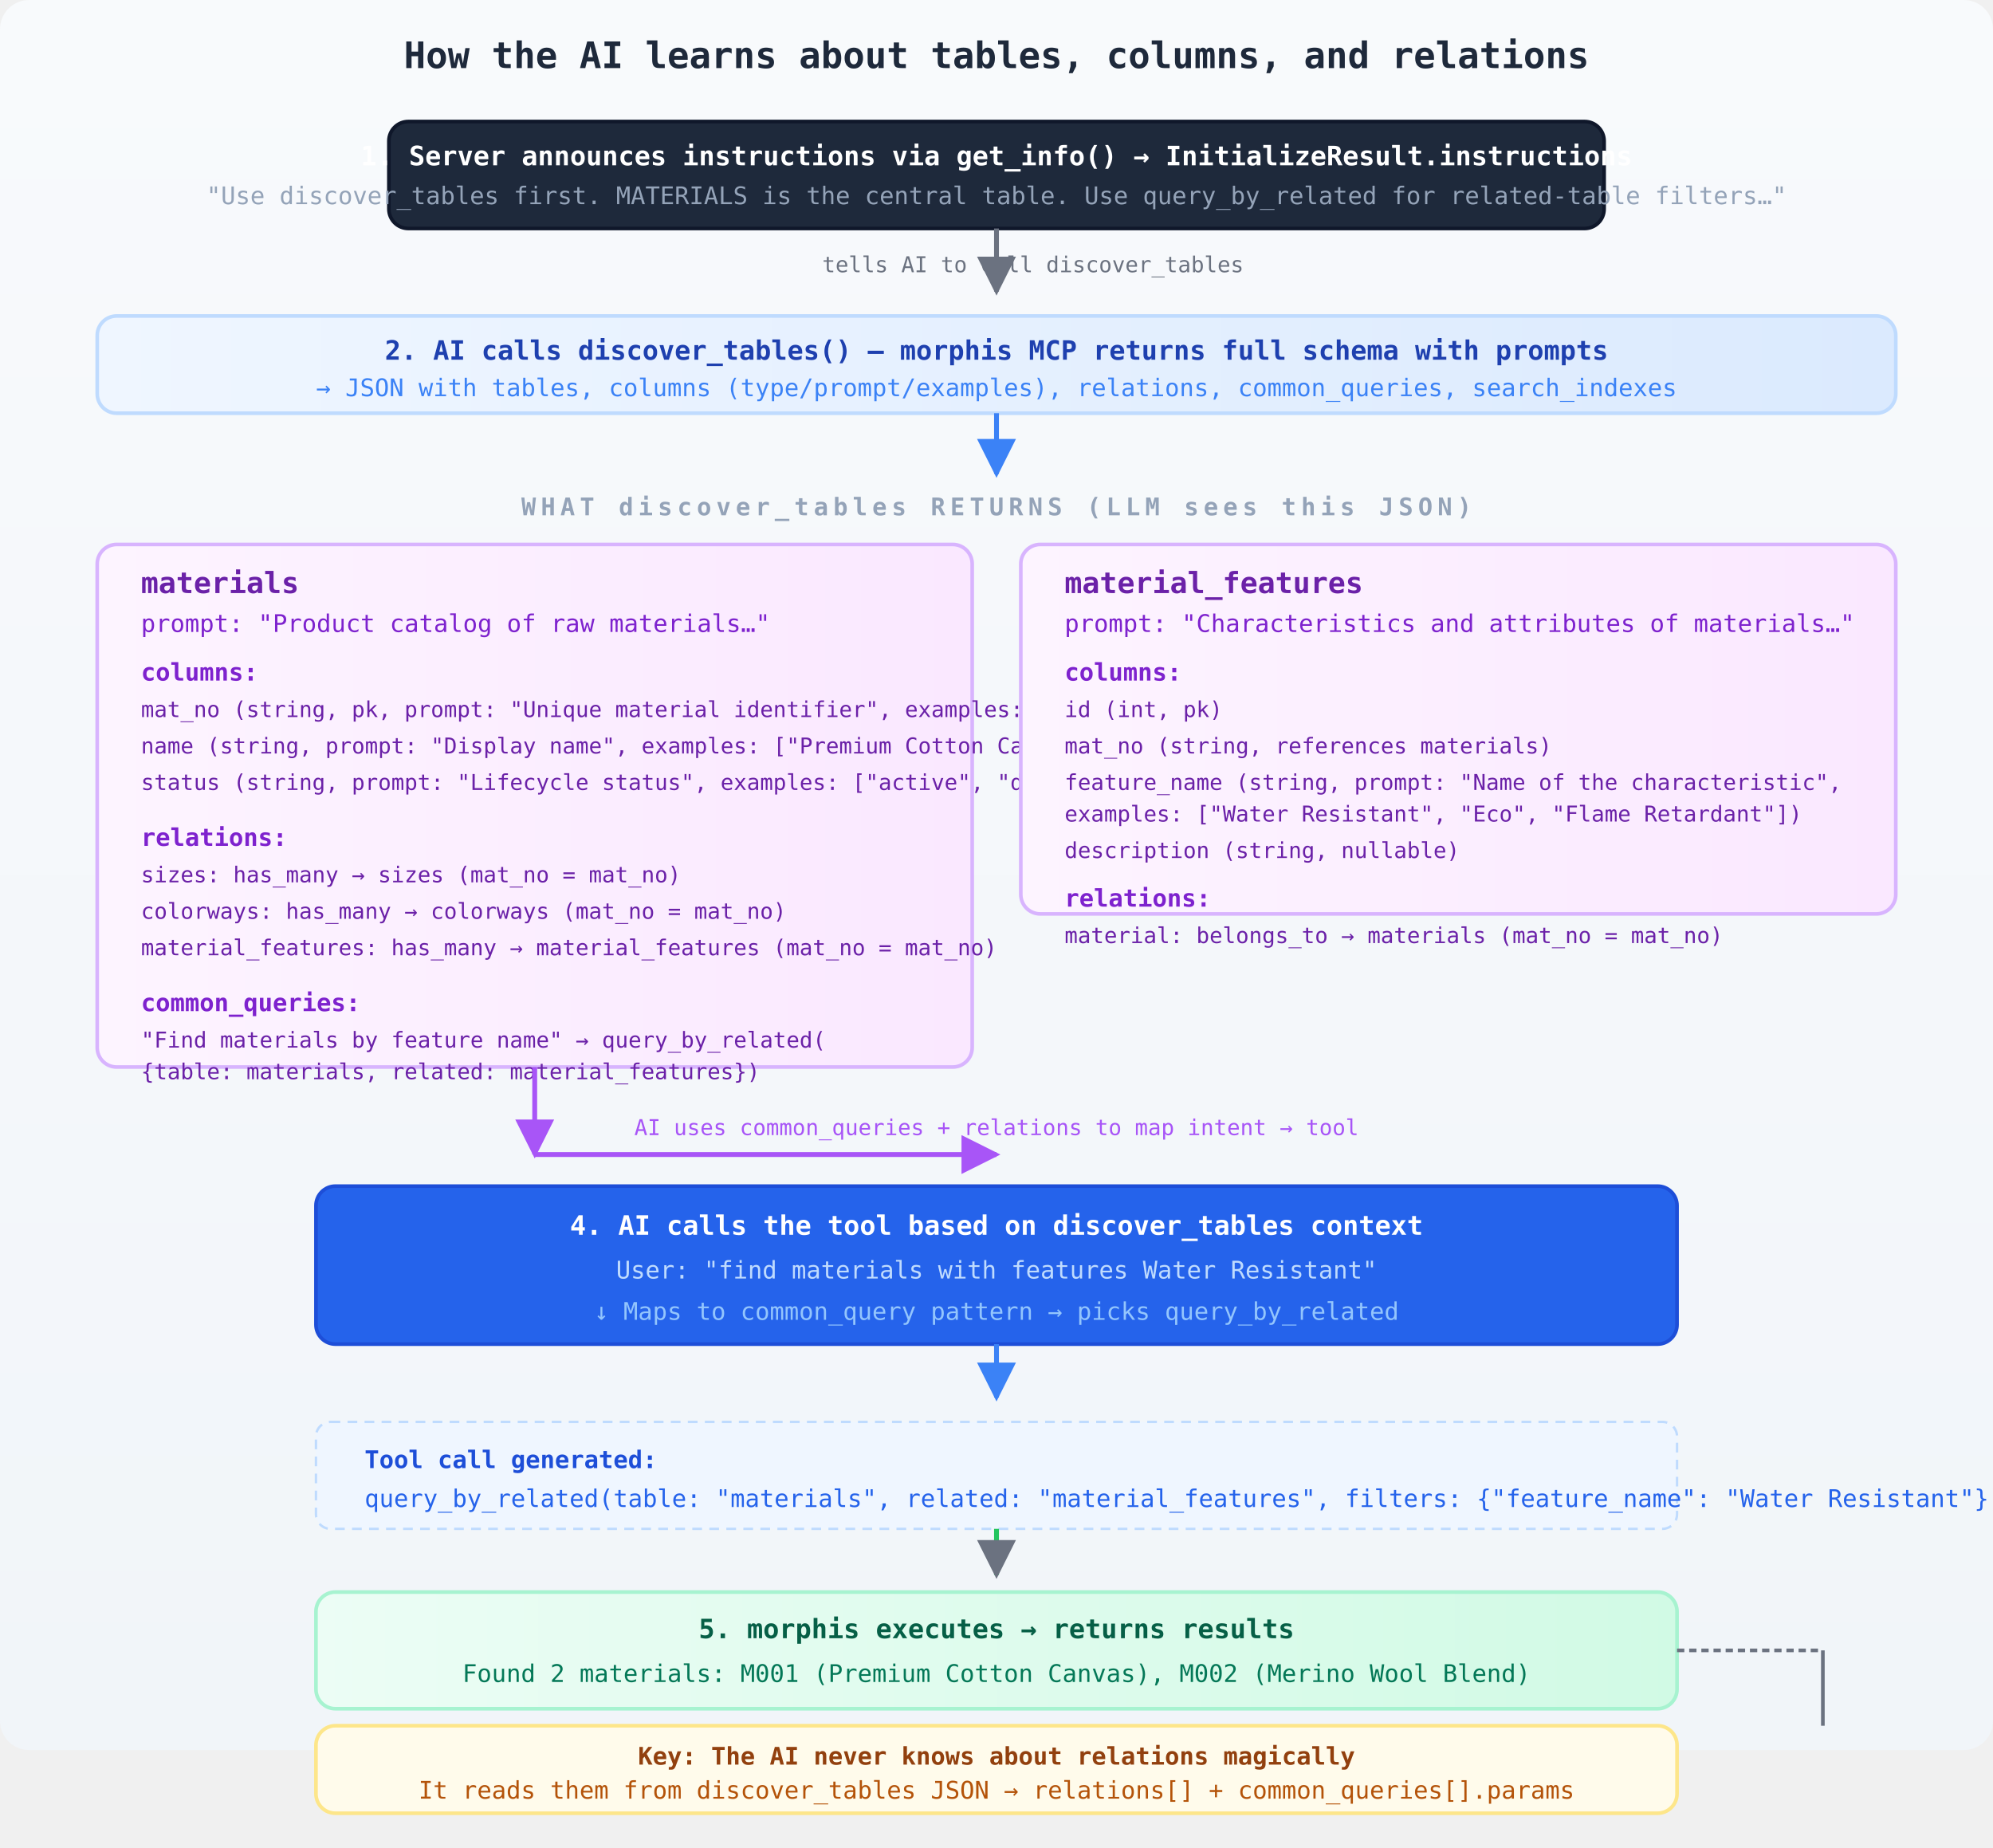
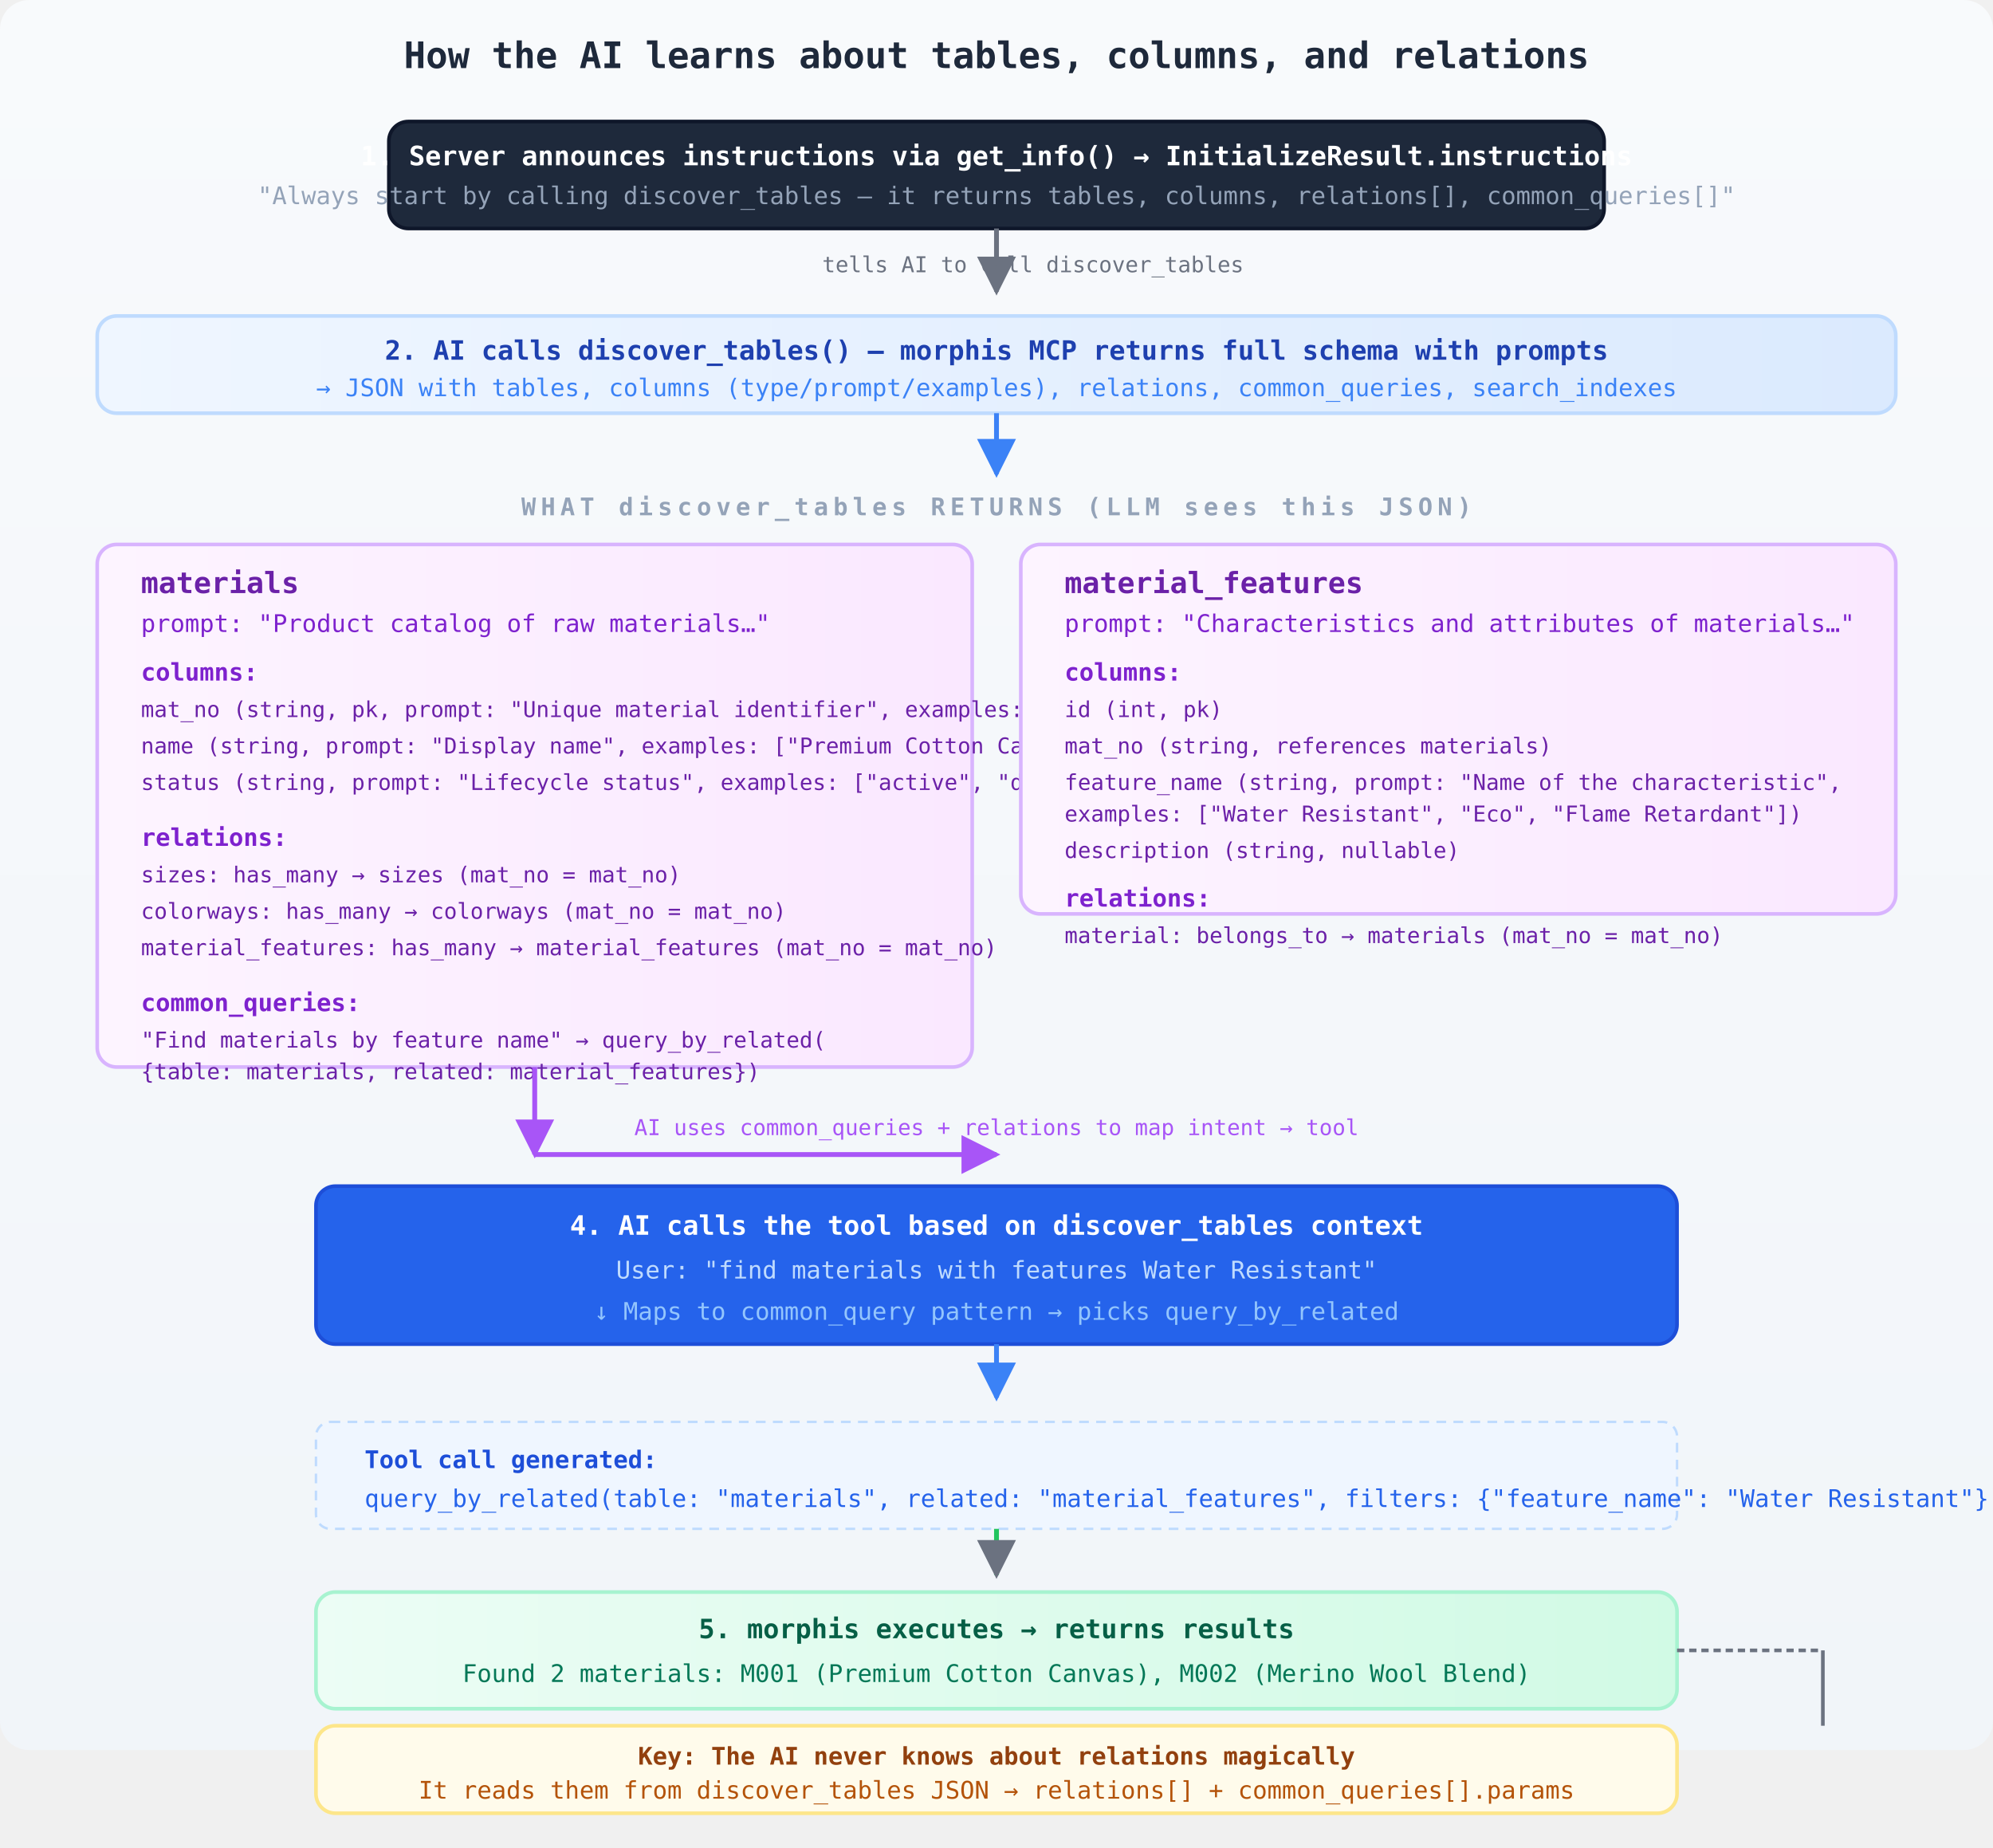
<svg xmlns="http://www.w3.org/2000/svg" viewBox="0 0 820 760" font-family="'SF Mono','JetBrains Mono','Cascadia Code','Consolas',monospace" font-size="13">
  <defs>
    <linearGradient id="bg" x1="0" y1="0" x2="0" y2="1">
      <stop offset="0%" stop-color="#f8fafc" />
      <stop offset="100%" stop-color="#f1f5f9" />
    </linearGradient>
    <linearGradient id="llm" x1="0" y1="0" x2="1" y2="0">
      <stop offset="0%" stop-color="#fdf4ff" />
      <stop offset="100%" stop-color="#fae8ff" />
    </linearGradient>
    <linearGradient id="server" x1="0" y1="0" x2="1" y2="0">
      <stop offset="0%" stop-color="#eff6ff" />
      <stop offset="100%" stop-color="#dbeafe" />
    </linearGradient>
    <linearGradient id="response" x1="0" y1="0" x2="1" y2="0">
      <stop offset="0%" stop-color="#ecfdf5" />
      <stop offset="100%" stop-color="#d1fae5" />
    </linearGradient>
    <marker id="arrow" viewBox="0 0 10 10" refX="9" refY="5" markerWidth="8" markerHeight="8" orient="auto">
      <path d="M 0 0 L 10 5 L 0 10 z" fill="#6b7280" />
    </marker>
    <marker id="arrow-purple" viewBox="0 0 10 10" refX="9" refY="5" markerWidth="8" markerHeight="8" orient="auto">
      <path d="M 0 0 L 10 5 L 0 10 z" fill="#a855f7" />
    </marker>
    <marker id="arrow-blue" viewBox="0 0 10 10" refX="9" refY="5" markerWidth="8" markerHeight="8" orient="auto">
      <path d="M 0 0 L 10 5 L 0 10 z" fill="#3b82f6" />
    </marker>
  </defs>
  <rect width="820" height="720" fill="url(#bg)" rx="12" ry="12" />
  <text x="410" y="28" text-anchor="middle" font-size="15" font-weight="700" fill="#1e293b">How the AI learns about tables, columns, and relations</text>
  <rect x="160" y="50" width="500" height="44" rx="8" fill="#1e293b" stroke="#0f172a" stroke-width="1.5" />
  <text x="410" y="68" text-anchor="middle" font-size="11" font-weight="700" fill="#fff">1. Server announces instructions via get_info() → InitializeResult.instructions</text>
-   <text x="410" y="84" text-anchor="middle" font-size="10" fill="#94a3b8">"Use discover_tables first. MATERIALS is the central table. Use query_by_related for related-table filters…"</text>
+   <text x="410" y="84" text-anchor="middle" font-size="10" fill="#94a3b8">"Always start by calling discover_tables — it returns tables, columns, relations[], common_queries[]"</text>
  <line x1="410" y1="94" x2="410" y2="120" stroke="#6b7280" stroke-width="2" marker-end="url(#arrow)" />
  <text x="425" y="112" text-anchor="middle" font-size="9" fill="#6b7280">tells AI to call discover_tables</text>
  <rect x="40" y="130" width="740" height="40" rx="8" fill="url(#server)" stroke="#bfdbfe" stroke-width="1.5" />
  <text x="410" y="148" text-anchor="middle" font-size="11" font-weight="700" fill="#1e40af">2. AI calls discover_tables() — morphis MCP returns full schema with prompts</text>
  <text x="410" y="163" text-anchor="middle" font-size="10" fill="#3b82f6">→ JSON with tables, columns (type/prompt/examples), relations, common_queries, search_indexes</text>
  <line x1="410" y1="170" x2="410" y2="195" stroke="#3b82f6" stroke-width="2" marker-end="url(#arrow-blue)" />
  <text x="410" y="212" text-anchor="middle" font-size="10" font-weight="600" fill="#94a3b8" letter-spacing="2">WHAT discover_tables RETURNS (LLM sees this JSON)</text>
  <rect x="40" y="224" width="360" height="215" rx="8" fill="url(#llm)" stroke="#d8b4fe" stroke-width="1.5" />
  <text x="58" y="244" font-size="12" font-weight="700" fill="#6b21a8">materials</text>
  <text x="58" y="260" font-size="10" fill="#7e22ce">prompt: "Product catalog of raw materials…"</text>
  <text x="58" y="280" font-size="10" font-weight="600" fill="#7e22ce">columns:</text>
  <text x="58" y="295" font-size="9" fill="#6b21a8">  mat_no (string, pk, prompt: "Unique material identifier", examples: ["M001"])</text>
  <text x="58" y="310" font-size="9" fill="#6b21a8">  name (string, prompt: "Display name", examples: ["Premium Cotton Canvas"])</text>
  <text x="58" y="325" font-size="9" fill="#6b21a8">  status (string, prompt: "Lifecycle status", examples: ["active", "discontinued"])</text>
  <text x="58" y="348" font-size="10" font-weight="600" fill="#7e22ce">relations:</text>
  <text x="58" y="363" font-size="9" fill="#6b21a8">  sizes:       has_many → sizes  (mat_no = mat_no)</text>
  <text x="58" y="378" font-size="9" fill="#6b21a8">  colorways:   has_many → colorways  (mat_no = mat_no)</text>
  <text x="58" y="393" font-size="9" fill="#6b21a8">  material_features: has_many → material_features (mat_no = mat_no)</text>
  <text x="58" y="416" font-size="10" font-weight="600" fill="#7e22ce">common_queries:</text>
  <text x="58" y="431" font-size="9" fill="#6b21a8">  "Find materials by feature name" → query_by_related(</text>
  <text x="58" y="444" font-size="9" fill="#6b21a8">     {table: materials, related: material_features})</text>
  <rect x="420" y="224" width="360" height="152" rx="8" fill="url(#llm)" stroke="#d8b4fe" stroke-width="1.5" />
  <text x="438" y="244" font-size="12" font-weight="700" fill="#6b21a8">material_features</text>
  <text x="438" y="260" font-size="10" fill="#7e22ce">prompt: "Characteristics and attributes of materials…"</text>
  <text x="438" y="280" font-size="10" font-weight="600" fill="#7e22ce">columns:</text>
  <text x="438" y="295" font-size="9" fill="#6b21a8">  id (int, pk)</text>
  <text x="438" y="310" font-size="9" fill="#6b21a8">  mat_no (string, references materials)</text>
  <text x="438" y="325" font-size="9" fill="#6b21a8">  feature_name (string, prompt: "Name of the characteristic",</text>
  <text x="438" y="338" font-size="9" fill="#6b21a8">    examples: ["Water Resistant", "Eco", "Flame Retardant"])</text>
  <text x="438" y="353" font-size="9" fill="#6b21a8">  description (string, nullable)</text>
  <text x="438" y="373" font-size="10" font-weight="600" fill="#7e22ce">relations:</text>
  <text x="438" y="388" font-size="9" fill="#6b21a8">  material: belongs_to → materials (mat_no = mat_no)</text>
  <line x1="220" y1="439" x2="220" y2="475" stroke="#a855f7" stroke-width="2" marker-end="url(#arrow-purple)" />
  <line x1="220" y1="475" x2="410" y2="475" stroke="#a855f7" stroke-width="2" marker-end="url(#arrow-purple)" />
  <text x="410" y="467" text-anchor="middle" font-size="9" fill="#a855f7">AI uses common_queries + relations to map intent → tool</text>
  <rect x="130" y="488" width="560" height="65" rx="8" fill="#2563eb" stroke="#1d4ed8" stroke-width="1.5" />
  <text x="410" y="508" text-anchor="middle" font-size="11" font-weight="700" fill="#fff">4. AI calls the tool based on discover_tables context</text>
  <text x="410" y="526" text-anchor="middle" font-size="10" fill="#bfdbfe">User: "find materials with features Water Resistant"</text>
  <text x="410" y="543" text-anchor="middle" font-size="10" fill="#93c5fd">↓  Maps to common_query pattern → picks query_by_related</text>
  <line x1="410" y1="553" x2="410" y2="575" stroke="#3b82f6" stroke-width="2" marker-end="url(#arrow-blue)" />
  <rect x="130" y="585" width="560" height="44" rx="6" fill="#eff6ff" stroke="#bfdbfe" stroke-width="1" stroke-dasharray="4,3" />
  <text x="150" y="604" font-size="10" font-weight="700" fill="#1d4ed8">Tool call generated:</text>
  <text x="150" y="620" font-size="10" fill="#2563eb">query_by_related(table: "materials", related: "material_features", filters: {"feature_name": "Water Resistant"})</text>
  <line x1="410" y1="629" x2="410" y2="648" stroke="#22c55e" stroke-width="2" marker-end="url(#arrow)" />
  <rect x="130" y="655" width="560" height="48" rx="8" fill="url(#response)" stroke="#a7f3d0" stroke-width="1.5" />
  <text x="410" y="674" text-anchor="middle" font-size="11" font-weight="700" fill="#065f46">5. morphis executes → returns results</text>
  <text x="410" y="692" text-anchor="middle" font-size="10" fill="#047857">Found 2 materials: M001 (Premium Cotton Canvas), M002 (Merino Wool Blend)</text>
  <line x1="690" y1="679" x2="750" y2="679" stroke="#6b7280" stroke-width="1.5" stroke-dasharray="3,2" />
  <line x1="750" y1="679" x2="750" y2="710" stroke="#6b7280" stroke-width="1.5" />
  <rect x="130" y="710" width="560" height="36" rx="8" fill="#fffbeb" stroke="#fde68a" stroke-width="1.5" />
  <text x="410" y="726" text-anchor="middle" font-size="10" font-weight="700" fill="#92400e">Key: The AI never knows about relations magically</text>
  <text x="410" y="740" text-anchor="middle" font-size="10" fill="#b45309">It reads them from discover_tables JSON → relations[] + common_queries[].params</text>
</svg>
